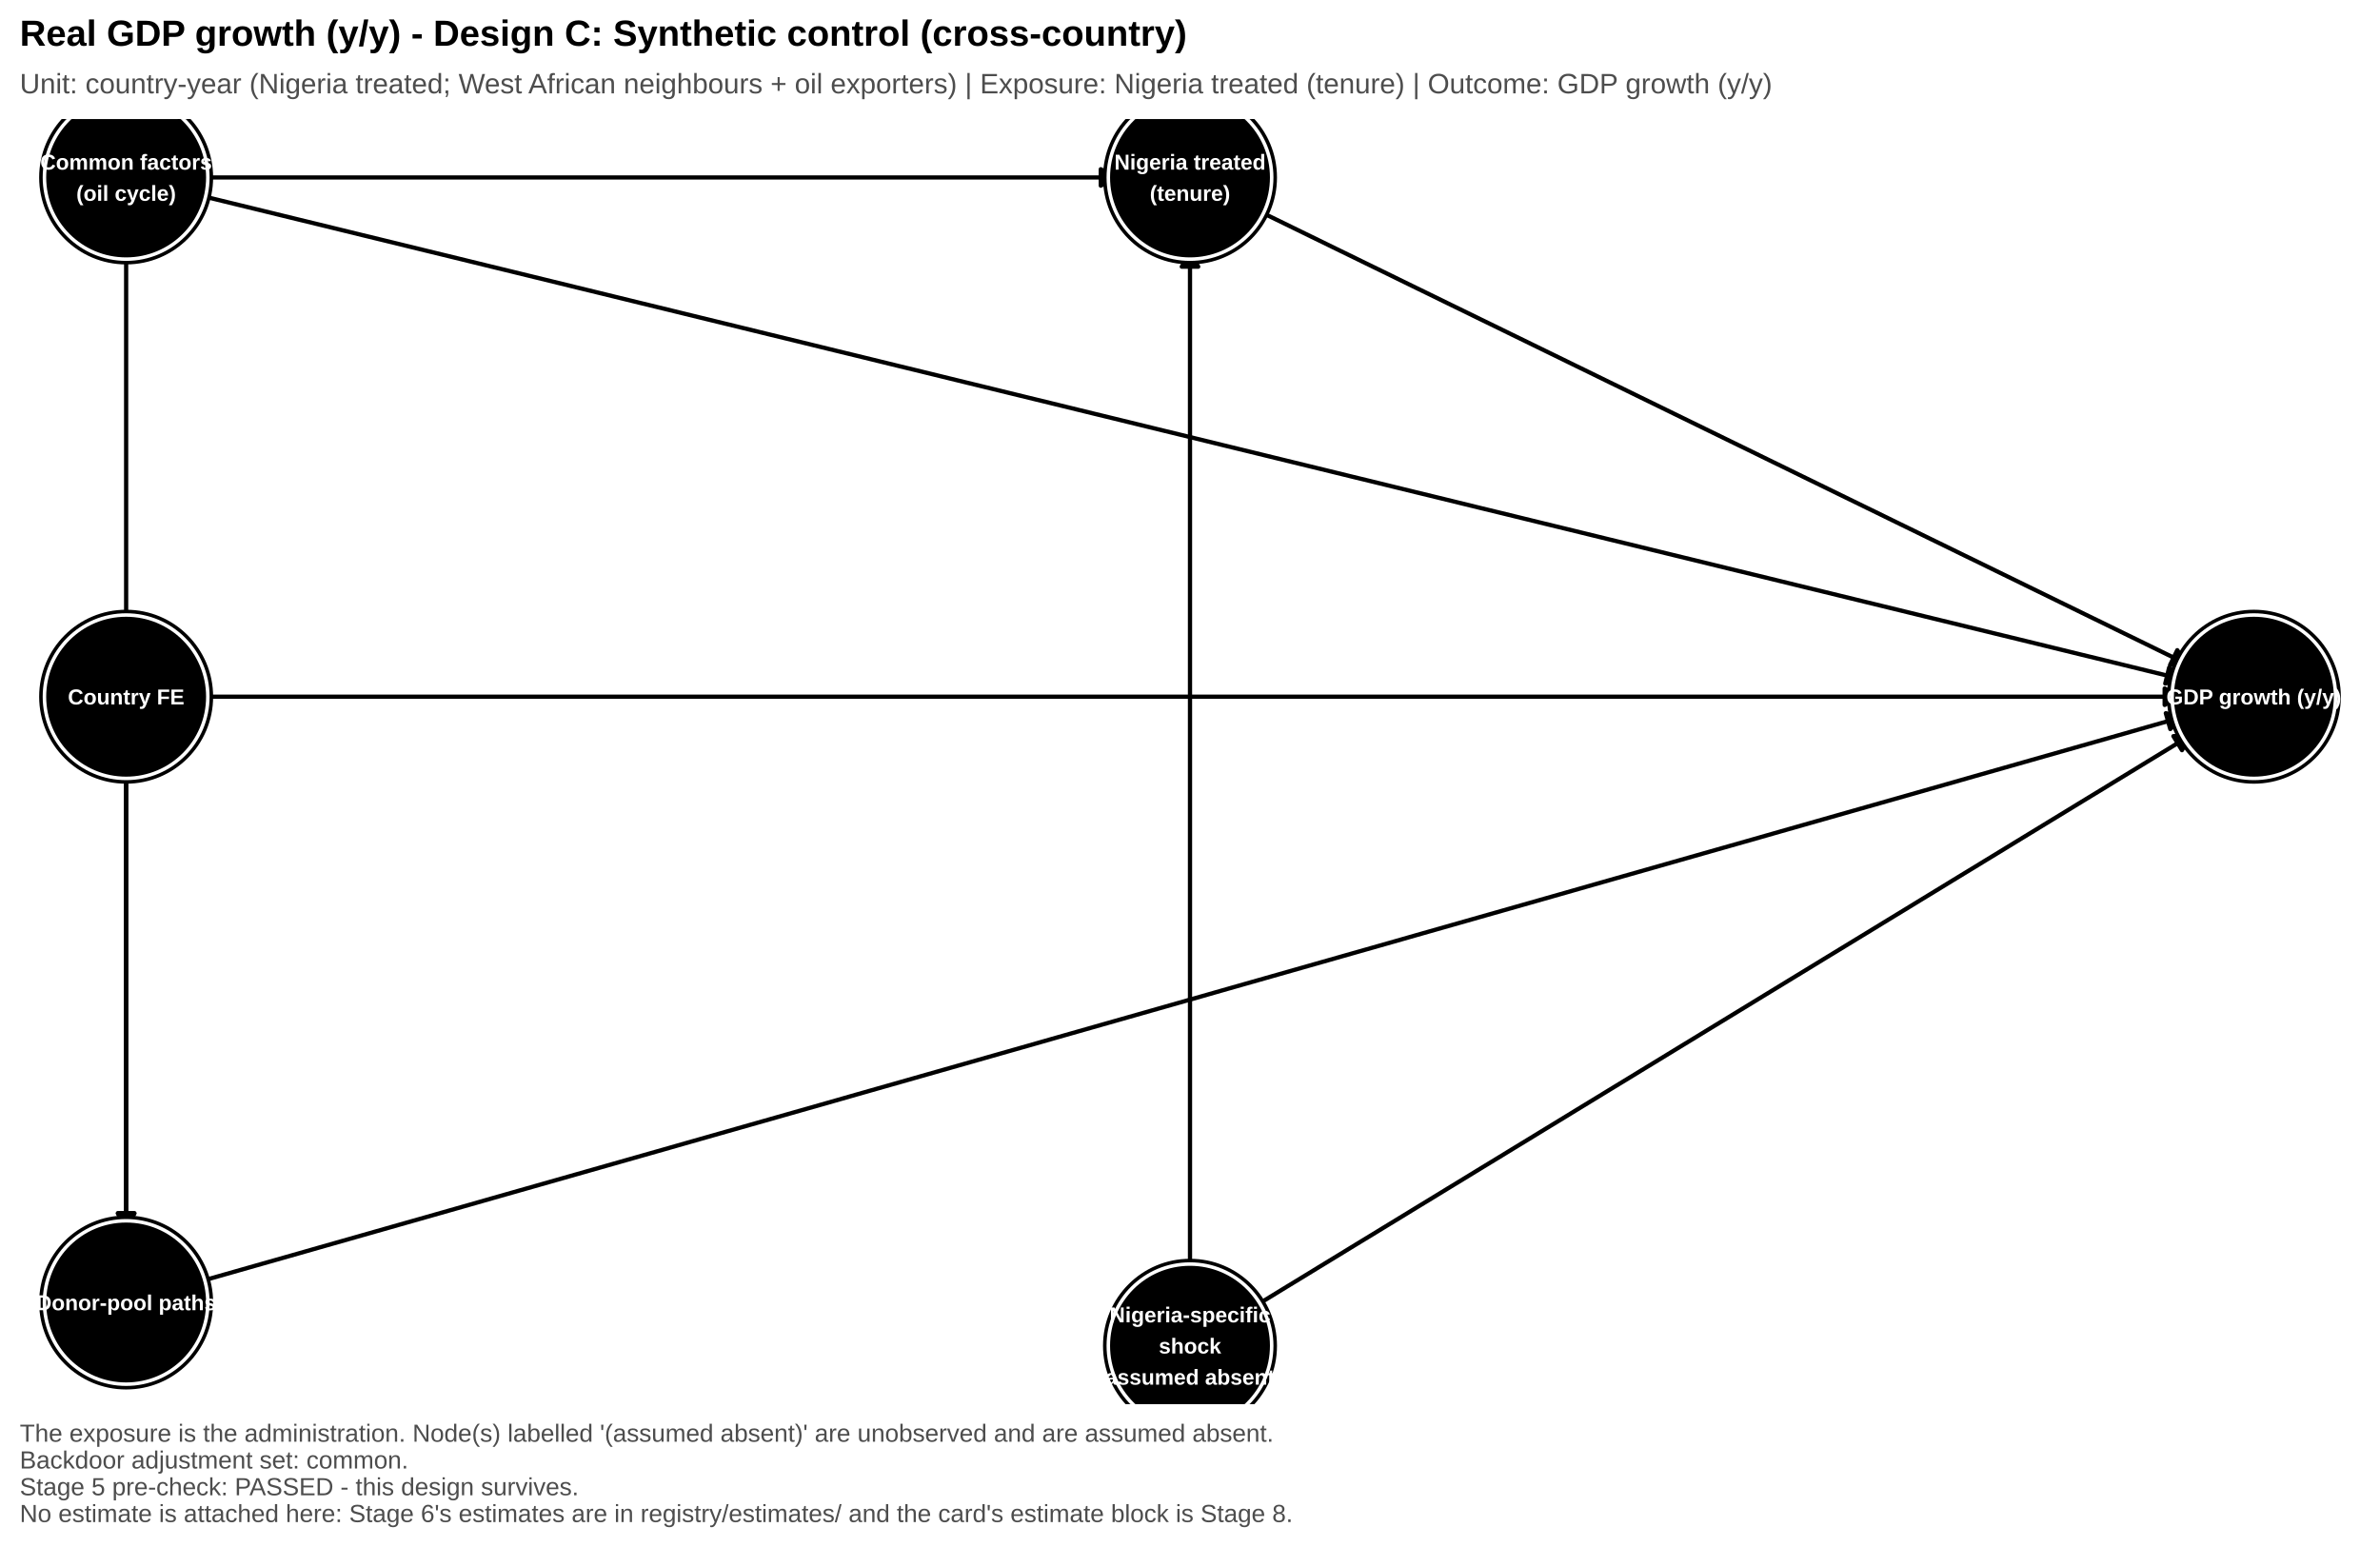
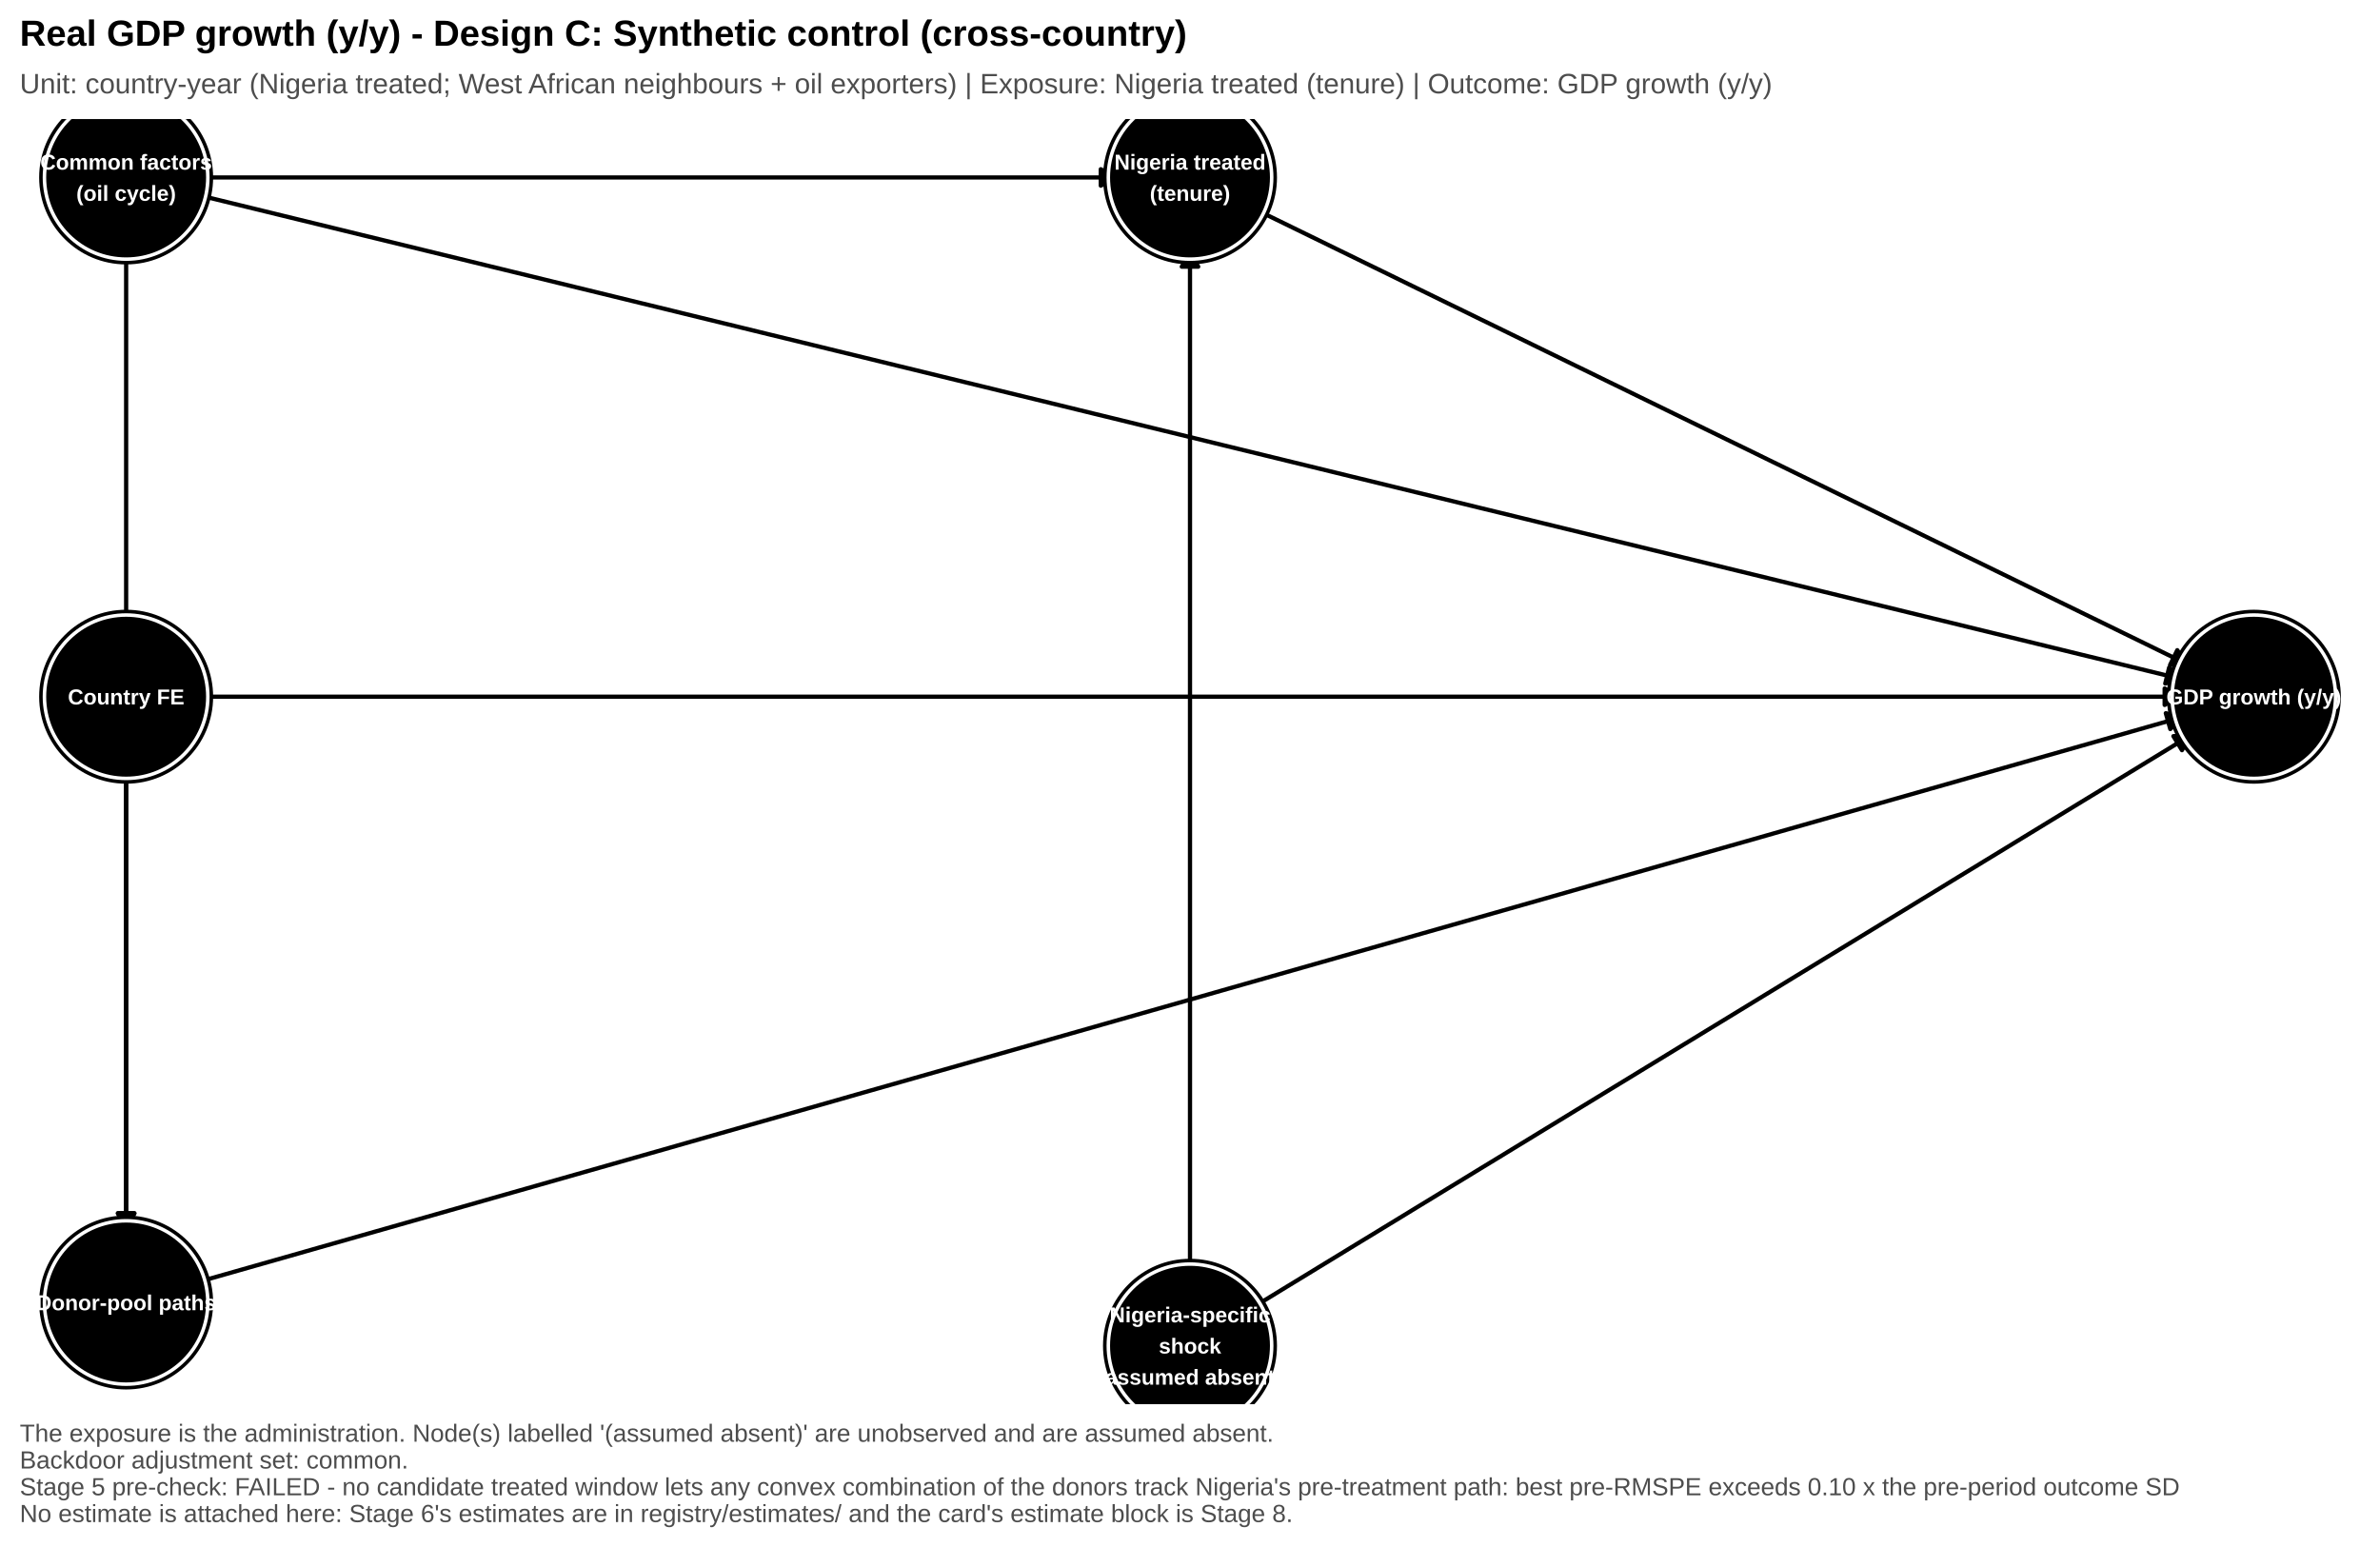
<svg xmlns="http://www.w3.org/2000/svg" width="720.00pt" height="468.00pt" viewBox="0 0 720.00 468.00">
  <g class="svglite">
    <defs>
      <style type="text/css">
    .svglite line, .svglite polyline, .svglite polygon, .svglite path, .svglite rect, .svglite circle {
      fill: none;
      stroke: #000000;
      stroke-linecap: round;
      stroke-linejoin: round;
      stroke-miterlimit: 10.00;
    }
    .svglite text {
      white-space: pre;
    }
    .svglite g.glyphgroup path {
      fill: inherit;
      stroke: none;
    }
  </style>
    </defs>
    <rect width="100%" height="100%" style="stroke: none; fill: #FFFFFF;" />
    <defs>
      <clipPath id="cpMC4wMHw3MjAuMDB8MC4wMHw0NjguMDA=">
        <rect x="0.00" y="0.00" width="720.00" height="468.00" />
      </clipPath>
    </defs>
    <g clip-path="url(#cpMC4wMHw3MjAuMDB8MC4wMHw0NjguMDA=)">
      <rect x="0.00" y="-0" width="720.00" height="468.00" style="stroke-width: 1.16; stroke: none; fill: #FFFFFF;" />
    </g>
    <defs>
      <clipPath id="cpNS45OHw3MTQuMDJ8MzYuMDF8NDI0Ljgw">
        <rect x="5.98" y="36.01" width="708.04" height="388.78" />
      </clipPath>
    </defs>
    <g clip-path="url(#cpNS45OHw3MTQuMDJ8MzYuMDF8NDI0Ljgw)">
      <polyline points="60.19,59.06 64.17,60.03 70.67,61.62 77.17,63.20 83.67,64.79 90.18,66.38 96.68,67.96 103.18,69.55 109.68,71.14 116.18,72.72 122.68,74.31 129.19,75.90 135.69,77.48 142.19,79.07 148.69,80.66 155.19,82.24 161.70,83.83 168.20,85.42 174.70,87.01 181.20,88.59 187.70,90.18 194.20,91.77 200.71,93.35 207.21,94.94 213.71,96.53 220.21,98.11 226.71,99.70 233.22,101.29 239.72,102.87 246.22,104.46 252.72,106.05 259.22,107.63 265.72,109.22 272.23,110.81 278.73,112.39 285.23,113.98 291.73,115.57 298.23,117.15 304.73,118.74 311.24,120.33 317.74,121.91 324.24,123.50 330.74,125.09 337.24,126.67 343.75,128.26 350.25,129.85 356.75,131.43 363.25,133.02 369.75,134.61 376.25,136.19 382.76,137.78 389.26,139.37 395.76,140.95 402.26,142.54 408.76,144.13 415.27,145.71 421.77,147.30 428.27,148.89 434.77,150.47 441.27,152.06 447.77,153.65 454.28,155.23 460.78,156.82 467.28,158.41 473.78,159.99 480.28,161.58 486.78,163.17 493.29,164.75 499.79,166.34 506.29,167.93 512.79,169.51 519.29,171.10 525.80,172.69 532.30,174.27 538.80,175.86 545.30,177.45 551.80,179.03 558.30,180.62 564.81,182.21 571.31,183.79 577.81,185.38 584.31,186.97 590.81,188.55 597.32,190.14 603.82,191.73 610.32,193.31 616.82,194.90 623.32,196.49 629.82,198.08 636.33,199.66 642.83,201.25 649.33,202.84 655.83,204.42 659.81,205.39 " style="stroke-width: 1.28; stroke-linecap: butt;" />
      <polygon points="655.03,206.79 659.81,205.39 656.21,201.95 " style="stroke-width: 1.28; stroke-linecap: butt; fill: #000000;" />
      <polyline points="38.16,76.36 38.16,77.75 38.16,81.19 38.16,84.62 38.16,88.06 38.16,91.50 38.16,94.94 38.16,98.38 38.16,101.81 38.16,105.25 38.16,108.69 38.16,112.13 38.16,115.57 38.16,119.00 38.16,122.44 38.16,125.88 38.16,129.32 38.16,132.76 38.16,136.19 38.16,139.63 38.16,143.07 38.16,146.51 38.16,149.94 38.16,153.38 38.16,156.82 38.16,160.26 38.16,163.70 38.16,167.13 38.16,170.57 38.16,174.01 38.16,177.45 38.16,180.89 38.16,184.32 38.16,187.76 38.16,191.20 38.16,194.64 38.16,198.08 38.16,201.51 38.16,204.95 38.16,208.39 38.16,211.83 38.16,215.26 38.16,218.70 38.16,222.14 38.16,225.58 38.16,229.02 38.16,232.45 38.16,235.89 38.16,239.33 38.16,242.77 38.16,246.21 38.16,249.64 38.16,253.08 38.16,256.52 38.16,259.96 38.16,263.39 38.16,266.83 38.16,270.27 38.16,273.71 38.16,277.15 38.16,280.58 38.16,284.02 38.16,287.46 38.16,290.90 38.16,294.34 38.16,297.77 38.16,301.21 38.16,304.65 38.16,308.09 38.16,311.53 38.16,314.96 38.16,318.40 38.16,321.84 38.16,325.28 38.16,328.71 38.16,332.15 38.16,335.59 38.16,339.03 38.16,342.47 38.16,345.90 38.16,349.34 38.16,352.78 38.16,356.22 38.16,359.66 38.16,363.09 38.16,366.53 38.16,369.97 38.16,371.36 " style="stroke-width: 1.28; stroke-linecap: butt;" />
      <polygon points="35.67,367.04 38.16,371.36 40.65,367.04 " style="stroke-width: 1.28; stroke-linecap: butt; fill: #000000;" />
      <polyline points="60.84,53.68 60.92,53.68 64.17,53.68 67.42,53.68 70.67,53.68 73.92,53.68 77.17,53.68 80.42,53.68 83.67,53.68 86.92,53.68 90.18,53.68 93.43,53.68 96.68,53.68 99.93,53.68 103.18,53.68 106.43,53.68 109.68,53.68 112.93,53.68 116.18,53.68 119.43,53.68 122.68,53.68 125.94,53.68 129.19,53.68 132.44,53.68 135.69,53.68 138.94,53.68 142.19,53.68 145.44,53.68 148.69,53.68 151.94,53.68 155.19,53.68 158.44,53.68 161.70,53.68 164.95,53.68 168.20,53.68 171.45,53.68 174.70,53.68 177.95,53.68 181.20,53.68 184.45,53.68 187.70,53.68 190.95,53.68 194.20,53.68 197.46,53.68 200.71,53.68 203.96,53.68 207.21,53.68 210.46,53.68 213.71,53.68 216.96,53.68 220.21,53.68 223.46,53.68 226.71,53.68 229.96,53.68 233.22,53.68 236.47,53.68 239.72,53.68 242.97,53.68 246.22,53.68 249.47,53.68 252.72,53.68 255.97,53.68 259.22,53.68 262.47,53.68 265.72,53.68 268.97,53.68 272.23,53.68 275.48,53.68 278.73,53.68 281.98,53.68 285.23,53.68 288.48,53.68 291.73,53.68 294.98,53.68 298.23,53.68 301.48,53.68 304.73,53.68 307.99,53.68 311.24,53.68 314.49,53.68 317.74,53.68 320.99,53.68 324.24,53.68 327.49,53.68 330.74,53.68 333.99,53.68 337.24,53.68 337.32,53.68 " style="stroke-width: 1.28; stroke-linecap: butt;" />
      <polygon points="333.01,56.17 337.32,53.68 333.01,51.19 " style="stroke-width: 1.28; stroke-linecap: butt; fill: #000000;" />
      <polyline points="60.84,210.77 64.17,210.77 70.67,210.77 77.17,210.77 83.67,210.77 90.18,210.77 96.68,210.77 103.18,210.77 109.68,210.77 116.18,210.77 122.68,210.77 129.19,210.77 135.69,210.77 142.19,210.77 148.69,210.77 155.19,210.77 161.70,210.77 168.20,210.77 174.70,210.77 181.20,210.77 187.70,210.77 194.20,210.77 200.71,210.77 207.21,210.77 213.71,210.77 220.21,210.77 226.71,210.77 233.22,210.77 239.72,210.77 246.22,210.77 252.72,210.77 259.22,210.77 265.72,210.77 272.23,210.77 278.73,210.77 285.23,210.77 291.73,210.77 298.23,210.77 304.73,210.77 311.24,210.77 317.74,210.77 324.24,210.77 330.74,210.77 337.24,210.77 343.75,210.77 350.25,210.77 356.75,210.77 363.25,210.77 369.75,210.77 376.25,210.77 382.76,210.77 389.26,210.77 395.76,210.77 402.26,210.77 408.76,210.77 415.27,210.77 421.77,210.77 428.27,210.77 434.77,210.77 441.27,210.77 447.77,210.77 454.28,210.77 460.78,210.77 467.28,210.77 473.78,210.77 480.28,210.77 486.78,210.77 493.29,210.77 499.79,210.77 506.29,210.77 512.79,210.77 519.29,210.77 525.80,210.77 532.30,210.77 538.80,210.77 545.30,210.77 551.80,210.77 558.30,210.77 564.81,210.77 571.31,210.77 577.81,210.77 584.31,210.77 590.81,210.77 597.32,210.77 603.82,210.77 610.32,210.77 616.82,210.77 623.32,210.77 629.82,210.77 636.33,210.77 642.83,210.77 649.33,210.77 655.83,210.77 659.16,210.77 " style="stroke-width: 1.28; stroke-linecap: butt;" />
      <polygon points="654.85,213.26 659.16,210.77 654.85,208.28 " style="stroke-width: 1.28; stroke-linecap: butt; fill: #000000;" />
      <polyline points="38.16,233.45 38.16,234.83 38.16,236.69 38.16,238.54 38.16,240.39 38.16,242.24 38.16,244.09 38.16,245.94 38.16,247.79 38.16,249.64 38.16,251.49 38.16,253.35 38.16,255.20 38.16,257.05 38.16,258.90 38.16,260.75 38.16,262.60 38.16,264.45 38.16,266.30 38.16,268.15 38.16,270.01 38.16,271.86 38.16,273.71 38.16,275.56 38.16,277.41 38.16,279.26 38.16,281.11 38.16,282.96 38.16,284.82 38.16,286.67 38.16,288.52 38.16,290.37 38.16,292.22 38.16,294.07 38.16,295.92 38.16,297.77 38.16,299.62 38.16,301.48 38.16,303.33 38.16,305.18 38.16,307.03 38.16,308.88 38.16,310.73 38.16,312.58 38.16,314.43 38.16,316.29 38.16,318.14 38.16,319.99 38.16,321.84 38.16,323.69 38.16,325.54 38.16,327.39 38.16,329.24 38.16,331.09 38.16,332.95 38.16,334.80 38.16,336.65 38.16,338.50 38.16,340.35 38.16,342.20 38.16,344.05 38.16,345.90 38.16,347.76 38.16,349.61 38.16,351.46 38.16,353.31 38.16,355.16 38.16,357.01 38.16,358.86 38.16,360.71 38.16,362.56 38.16,364.42 38.16,366.27 38.16,368.12 38.16,369.97 38.16,371.36 " style="stroke-width: 1.28; stroke-linecap: butt;" />
      <polygon points="35.67,367.04 38.16,371.36 40.65,367.04 " style="stroke-width: 1.28; stroke-linecap: butt; fill: #000000;" />
      <polyline points="59.97,387.82 64.17,386.63 70.67,384.78 77.17,382.93 83.67,381.08 90.18,379.23 96.68,377.37 103.18,375.52 109.68,373.67 116.18,371.82 122.68,369.97 129.19,368.12 135.69,366.27 142.19,364.42 148.69,362.56 155.19,360.71 161.70,358.86 168.20,357.01 174.70,355.16 181.20,353.31 187.70,351.46 194.20,349.61 200.71,347.76 207.21,345.90 213.71,344.05 220.21,342.20 226.71,340.35 233.22,338.50 239.72,336.65 246.22,334.80 252.72,332.95 259.22,331.09 265.72,329.24 272.23,327.39 278.73,325.54 285.23,323.69 291.73,321.84 298.23,319.99 304.73,318.14 311.24,316.29 317.74,314.43 324.24,312.58 330.74,310.73 337.24,308.88 343.75,307.03 350.25,305.18 356.75,303.33 363.25,301.48 369.75,299.62 376.25,297.77 382.76,295.92 389.26,294.07 395.76,292.22 402.26,290.37 408.76,288.52 415.27,286.67 421.77,284.82 428.27,282.96 434.77,281.11 441.27,279.26 447.77,277.41 454.28,275.56 460.78,273.71 467.28,271.86 473.78,270.01 480.28,268.15 486.78,266.30 493.29,264.45 499.79,262.60 506.29,260.75 512.79,258.90 519.29,257.05 525.80,255.20 532.30,253.35 538.80,251.49 545.30,249.64 551.80,247.79 558.30,245.94 564.81,244.09 571.31,242.24 577.81,240.39 584.31,238.54 590.81,236.69 597.32,234.83 603.82,232.98 610.32,231.13 616.82,229.28 623.32,227.43 629.82,225.58 636.33,223.73 642.83,221.88 649.33,220.02 655.83,218.17 660.03,216.98 " style="stroke-width: 1.28; stroke-linecap: butt;" />
      <polygon points="656.56,220.56 660.03,216.98 655.20,215.76 " style="stroke-width: 1.28; stroke-linecap: butt; fill: #000000;" />
      <polyline points="380.38,63.63 382.76,64.79 386.01,66.38 389.26,67.96 392.51,69.55 395.76,71.14 399.01,72.72 402.26,74.31 405.51,75.90 408.76,77.48 412.01,79.07 415.27,80.66 418.52,82.24 421.77,83.83 425.02,85.42 428.27,87.01 431.52,88.59 434.77,90.18 438.02,91.77 441.27,93.35 444.52,94.94 447.77,96.53 451.03,98.11 454.28,99.70 457.53,101.29 460.78,102.87 464.03,104.46 467.28,106.05 470.53,107.63 473.78,109.22 477.03,110.81 480.28,112.39 483.53,113.98 486.78,115.57 490.04,117.15 493.29,118.74 496.54,120.33 499.79,121.91 503.04,123.50 506.29,125.09 509.54,126.67 512.79,128.26 516.04,129.85 519.29,131.43 522.54,133.02 525.80,134.61 529.05,136.19 532.30,137.78 535.55,139.37 538.80,140.95 542.05,142.54 545.30,144.13 548.55,145.71 551.80,147.30 555.05,148.89 558.30,150.47 561.56,152.06 564.81,153.65 568.06,155.23 571.31,156.82 574.56,158.41 577.81,159.99 581.06,161.58 584.31,163.17 587.56,164.75 590.81,166.34 594.06,167.93 597.32,169.51 600.57,171.10 603.82,172.69 607.07,174.27 610.32,175.86 613.57,177.45 616.82,179.03 620.07,180.62 623.32,182.21 626.57,183.79 629.82,185.38 633.08,186.97 636.33,188.55 639.58,190.14 642.83,191.73 646.08,193.31 649.33,194.90 652.58,196.49 655.83,198.08 659.08,199.66 661.46,200.82 " style="stroke-width: 1.28; stroke-linecap: butt;" />
      <polygon points="656.49,201.17 661.46,200.82 658.67,196.69 " style="stroke-width: 1.28; stroke-linecap: butt; fill: #000000;" />
      <polyline points="379.36,395.31 379.51,395.22 382.76,393.24 386.01,391.26 389.26,389.27 392.51,387.29 395.76,385.31 399.01,383.32 402.26,381.34 405.51,379.36 408.76,377.37 412.01,375.39 415.27,373.41 418.52,371.42 421.77,369.44 425.02,367.46 428.27,365.47 431.52,363.49 434.77,361.51 438.02,359.52 441.27,357.54 444.52,355.56 447.77,353.57 451.03,351.59 454.28,349.61 457.53,347.62 460.78,345.64 464.03,343.66 467.28,341.67 470.53,339.69 473.78,337.71 477.03,335.72 480.28,333.74 483.53,331.76 486.78,329.77 490.04,327.79 493.29,325.81 496.54,323.82 499.79,321.84 503.04,319.86 506.29,317.87 509.54,315.89 512.79,313.91 516.04,311.92 519.29,309.94 522.54,307.96 525.80,305.97 529.05,303.99 532.30,302.00 535.55,300.02 538.80,298.04 542.05,296.05 545.30,294.07 548.55,292.09 551.80,290.10 555.05,288.12 558.30,286.14 561.56,284.15 564.81,282.17 568.06,280.19 571.31,278.20 574.56,276.22 577.81,274.24 581.06,272.25 584.31,270.27 587.56,268.29 590.81,266.30 594.06,264.32 597.32,262.34 600.57,260.35 603.82,258.37 607.07,256.39 610.32,254.40 613.57,252.42 616.82,250.44 620.07,248.45 623.32,246.47 626.57,244.49 629.82,242.50 633.08,240.52 636.33,238.54 639.58,236.55 642.83,234.57 646.08,232.59 649.33,230.60 652.58,228.62 655.83,226.64 659.08,224.65 662.33,222.67 662.48,222.58 " style="stroke-width: 1.28; stroke-linecap: butt;" />
      <polygon points="660.09,226.95 662.48,222.58 657.50,222.70 " style="stroke-width: 1.28; stroke-linecap: butt; fill: #000000;" />
      <polyline points="360.00,384.45 360.00,382.13 360.00,378.56 360.00,374.99 360.00,371.42 360.00,367.85 360.00,364.28 360.00,360.71 360.00,357.14 360.00,353.57 360.00,350.00 360.00,346.43 360.00,342.86 360.00,339.29 360.00,335.72 360.00,332.15 360.00,328.58 360.00,325.01 360.00,321.44 360.00,317.87 360.00,314.30 360.00,310.73 360.00,307.16 360.00,303.59 360.00,300.02 360.00,296.45 360.00,292.88 360.00,289.31 360.00,285.74 360.00,282.17 360.00,278.60 360.00,275.03 360.00,271.46 360.00,267.89 360.00,264.32 360.00,260.75 360.00,257.18 360.00,253.61 360.00,250.04 360.00,246.47 360.00,242.90 360.00,239.33 360.00,235.76 360.00,232.19 360.00,228.62 360.00,225.05 360.00,221.48 360.00,217.91 360.00,214.34 360.00,210.77 360.00,207.20 360.00,203.63 360.00,200.06 360.00,196.49 360.00,192.92 360.00,189.35 360.00,185.78 360.00,182.21 360.00,178.64 360.00,175.07 360.00,171.50 360.00,167.93 360.00,164.36 360.00,160.79 360.00,157.22 360.00,153.65 360.00,150.08 360.00,146.51 360.00,142.94 360.00,139.37 360.00,135.80 360.00,132.23 360.00,128.66 360.00,125.09 360.00,121.52 360.00,117.95 360.00,114.38 360.00,110.81 360.00,107.24 360.00,103.67 360.00,100.10 360.00,96.53 360.00,92.96 360.00,89.39 360.00,85.81 360.00,82.24 360.00,78.67 360.00,76.36 " style="stroke-width: 1.28; stroke-linecap: butt;" />
      <polygon points="362.49,80.68 360.00,76.36 357.51,80.68 " style="stroke-width: 1.28; stroke-linecap: butt; fill: #000000;" />
      <circle cx="681.84" cy="210.77" r="25.96" style="stroke-width: 0.71; fill: #000000;" />
      <circle cx="38.16" cy="53.68" r="25.96" style="stroke-width: 0.71; fill: #000000;" />
      <circle cx="38.16" cy="210.77" r="25.96" style="stroke-width: 0.71; fill: #000000;" />
      <circle cx="38.16" cy="394.03" r="25.96" style="stroke-width: 0.71; fill: #000000;" />
      <circle cx="360.00" cy="53.68" r="25.96" style="stroke-width: 0.71; fill: #000000;" />
      <circle cx="360.00" cy="407.12" r="25.96" style="stroke-width: 0.71; fill: #000000;" />
      <circle cx="681.84" cy="210.77" r="24.89" style="stroke-width: 0.71; stroke: #FFFFFF; fill: #FFFFFF;" />
      <circle cx="38.16" cy="53.68" r="24.89" style="stroke-width: 0.71; stroke: #FFFFFF; fill: #FFFFFF;" />
      <circle cx="38.16" cy="210.77" r="24.89" style="stroke-width: 0.71; stroke: #FFFFFF; fill: #FFFFFF;" />
      <circle cx="38.16" cy="394.03" r="24.89" style="stroke-width: 0.71; stroke: #FFFFFF; fill: #FFFFFF;" />
      <circle cx="360.00" cy="53.68" r="24.89" style="stroke-width: 0.71; stroke: #FFFFFF; fill: #FFFFFF;" />
      <circle cx="360.00" cy="407.12" r="24.89" style="stroke-width: 0.71; stroke: #FFFFFF; fill: #FFFFFF;" />
      <circle cx="681.84" cy="210.77" r="23.83" style="stroke-width: 0.71; fill: #000000;" />
      <circle cx="38.16" cy="53.68" r="23.83" style="stroke-width: 0.71; fill: #000000;" />
      <circle cx="38.16" cy="210.77" r="23.83" style="stroke-width: 0.71; fill: #000000;" />
      <circle cx="38.16" cy="394.03" r="23.83" style="stroke-width: 0.71; fill: #000000;" />
      <circle cx="360.00" cy="53.68" r="23.83" style="stroke-width: 0.71; fill: #000000;" />
      <circle cx="360.00" cy="407.12" r="23.83" style="stroke-width: 0.71; fill: #000000;" />
      <text x="681.84" y="213.11" text-anchor="middle" style="font-size: 6.54px; font-weight: bold;fill: #FFFFFF; font-family: &quot;Arial&quot;;" textLength="52.81px" lengthAdjust="spacingAndGlyphs">GDP growth (y/y)</text>
      <text x="38.16" y="51.31" text-anchor="middle" style="font-size: 6.54px; font-weight: bold;fill: #FFFFFF; font-family: &quot;Arial&quot;;" textLength="51.86px" lengthAdjust="spacingAndGlyphs">Common factors</text>
      <text x="38.16" y="60.74" text-anchor="middle" style="font-size: 6.54px; font-weight: bold;fill: #FFFFFF; font-family: &quot;Arial&quot;;" textLength="30.08px" lengthAdjust="spacingAndGlyphs">(oil cycle)</text>
      <text x="38.16" y="213.11" text-anchor="middle" style="font-size: 6.54px; font-weight: bold;fill: #FFFFFF; font-family: &quot;Arial&quot;;" textLength="35.17px" lengthAdjust="spacingAndGlyphs">Country FE</text>
      <text x="38.16" y="396.37" text-anchor="middle" style="font-size: 6.54px; font-weight: bold;fill: #FFFFFF; font-family: &quot;Arial&quot;;" textLength="54.36px" lengthAdjust="spacingAndGlyphs">Donor-pool paths</text>
      <text x="360.00" y="51.31" text-anchor="middle" style="font-size: 6.54px; font-weight: bold;fill: #FFFFFF; font-family: &quot;Arial&quot;;" textLength="45.69px" lengthAdjust="spacingAndGlyphs">Nigeria treated</text>
      <text x="360.00" y="60.74" text-anchor="middle" style="font-size: 6.54px; font-weight: bold;fill: #FFFFFF; font-family: &quot;Arial&quot;;" textLength="24.28px" lengthAdjust="spacingAndGlyphs">(tenure)</text>
      <text x="360.00" y="400.04" text-anchor="middle" style="font-size: 6.54px; font-weight: bold;fill: #FFFFFF; font-family: &quot;Arial&quot;;" textLength="48.58px" lengthAdjust="spacingAndGlyphs">Nigeria-specific</text>
      <text x="360.00" y="409.46" text-anchor="middle" style="font-size: 6.54px; font-weight: bold;fill: #FFFFFF; font-family: &quot;Arial&quot;;" textLength="18.84px" lengthAdjust="spacingAndGlyphs">shock</text>
      <text x="360.00" y="418.89" text-anchor="middle" style="font-size: 6.54px; font-weight: bold;fill: #FFFFFF; font-family: &quot;Arial&quot;;" textLength="55.45px" lengthAdjust="spacingAndGlyphs">(assumed absent)</text>
    </g>
    <g clip-path="url(#cpMC4wMHw3MjAuMDB8MC4wMHw0NjguMDA=)">
      <text x="5.98" y="28.24" style="font-size: 8.50px;fill: #4D4D4D; font-family: &quot;Arial&quot;;" textLength="539.81px" lengthAdjust="spacingAndGlyphs">Unit: country-year (Nigeria treated; West African neighbours + oil exporters)  |  Exposure: Nigeria treated (tenure)  |  Outcome: GDP growth (y/y)</text>
      <text x="5.98" y="13.85" style="font-size: 11.00px; font-weight: bold; font-family: &quot;Arial&quot;;" textLength="353.17px" lengthAdjust="spacingAndGlyphs">Real GDP growth (y/y) - Design C: Synthetic control (cross-country)</text>
      <text x="5.98" y="436.15" style="font-size: 7.50px;fill: #4D4D4D; font-family: &quot;Arial&quot;;" textLength="379.33px" lengthAdjust="spacingAndGlyphs">The exposure is the administration. Node(s) labelled '(assumed absent)' are unobserved and are assumed absent.</text>
      <text x="5.98" y="444.25" style="font-size: 7.50px;fill: #4D4D4D; font-family: &quot;Arial&quot;;" textLength="117.53px" lengthAdjust="spacingAndGlyphs">Backdoor adjustment set: common.</text>
-       <text x="5.98" y="452.35" style="font-size: 7.50px;fill: #4D4D4D; font-family: &quot;Arial&quot;;" textLength="169.06px" lengthAdjust="spacingAndGlyphs">Stage 5 pre-check: PASSED - this design survives.</text>
+       <text x="5.98" y="452.35" style="font-size: 7.50px;fill: #4D4D4D; font-family: &quot;Arial&quot;;" textLength="653.34px" lengthAdjust="spacingAndGlyphs">Stage 5 pre-check: FAILED - no candidate treated window lets any convex combination of the donors track Nigeria's pre-treatment path: best pre-RMSPE exceeds 0.10 x the pre-period outcome SD</text>
      <text x="5.98" y="460.45" style="font-size: 7.50px;fill: #4D4D4D; font-family: &quot;Arial&quot;;" textLength="385.05px" lengthAdjust="spacingAndGlyphs">No estimate is attached here: Stage 6's estimates are in registry/estimates/ and the card's estimate block is Stage 8.</text>
    </g>
  </g>
</svg>
